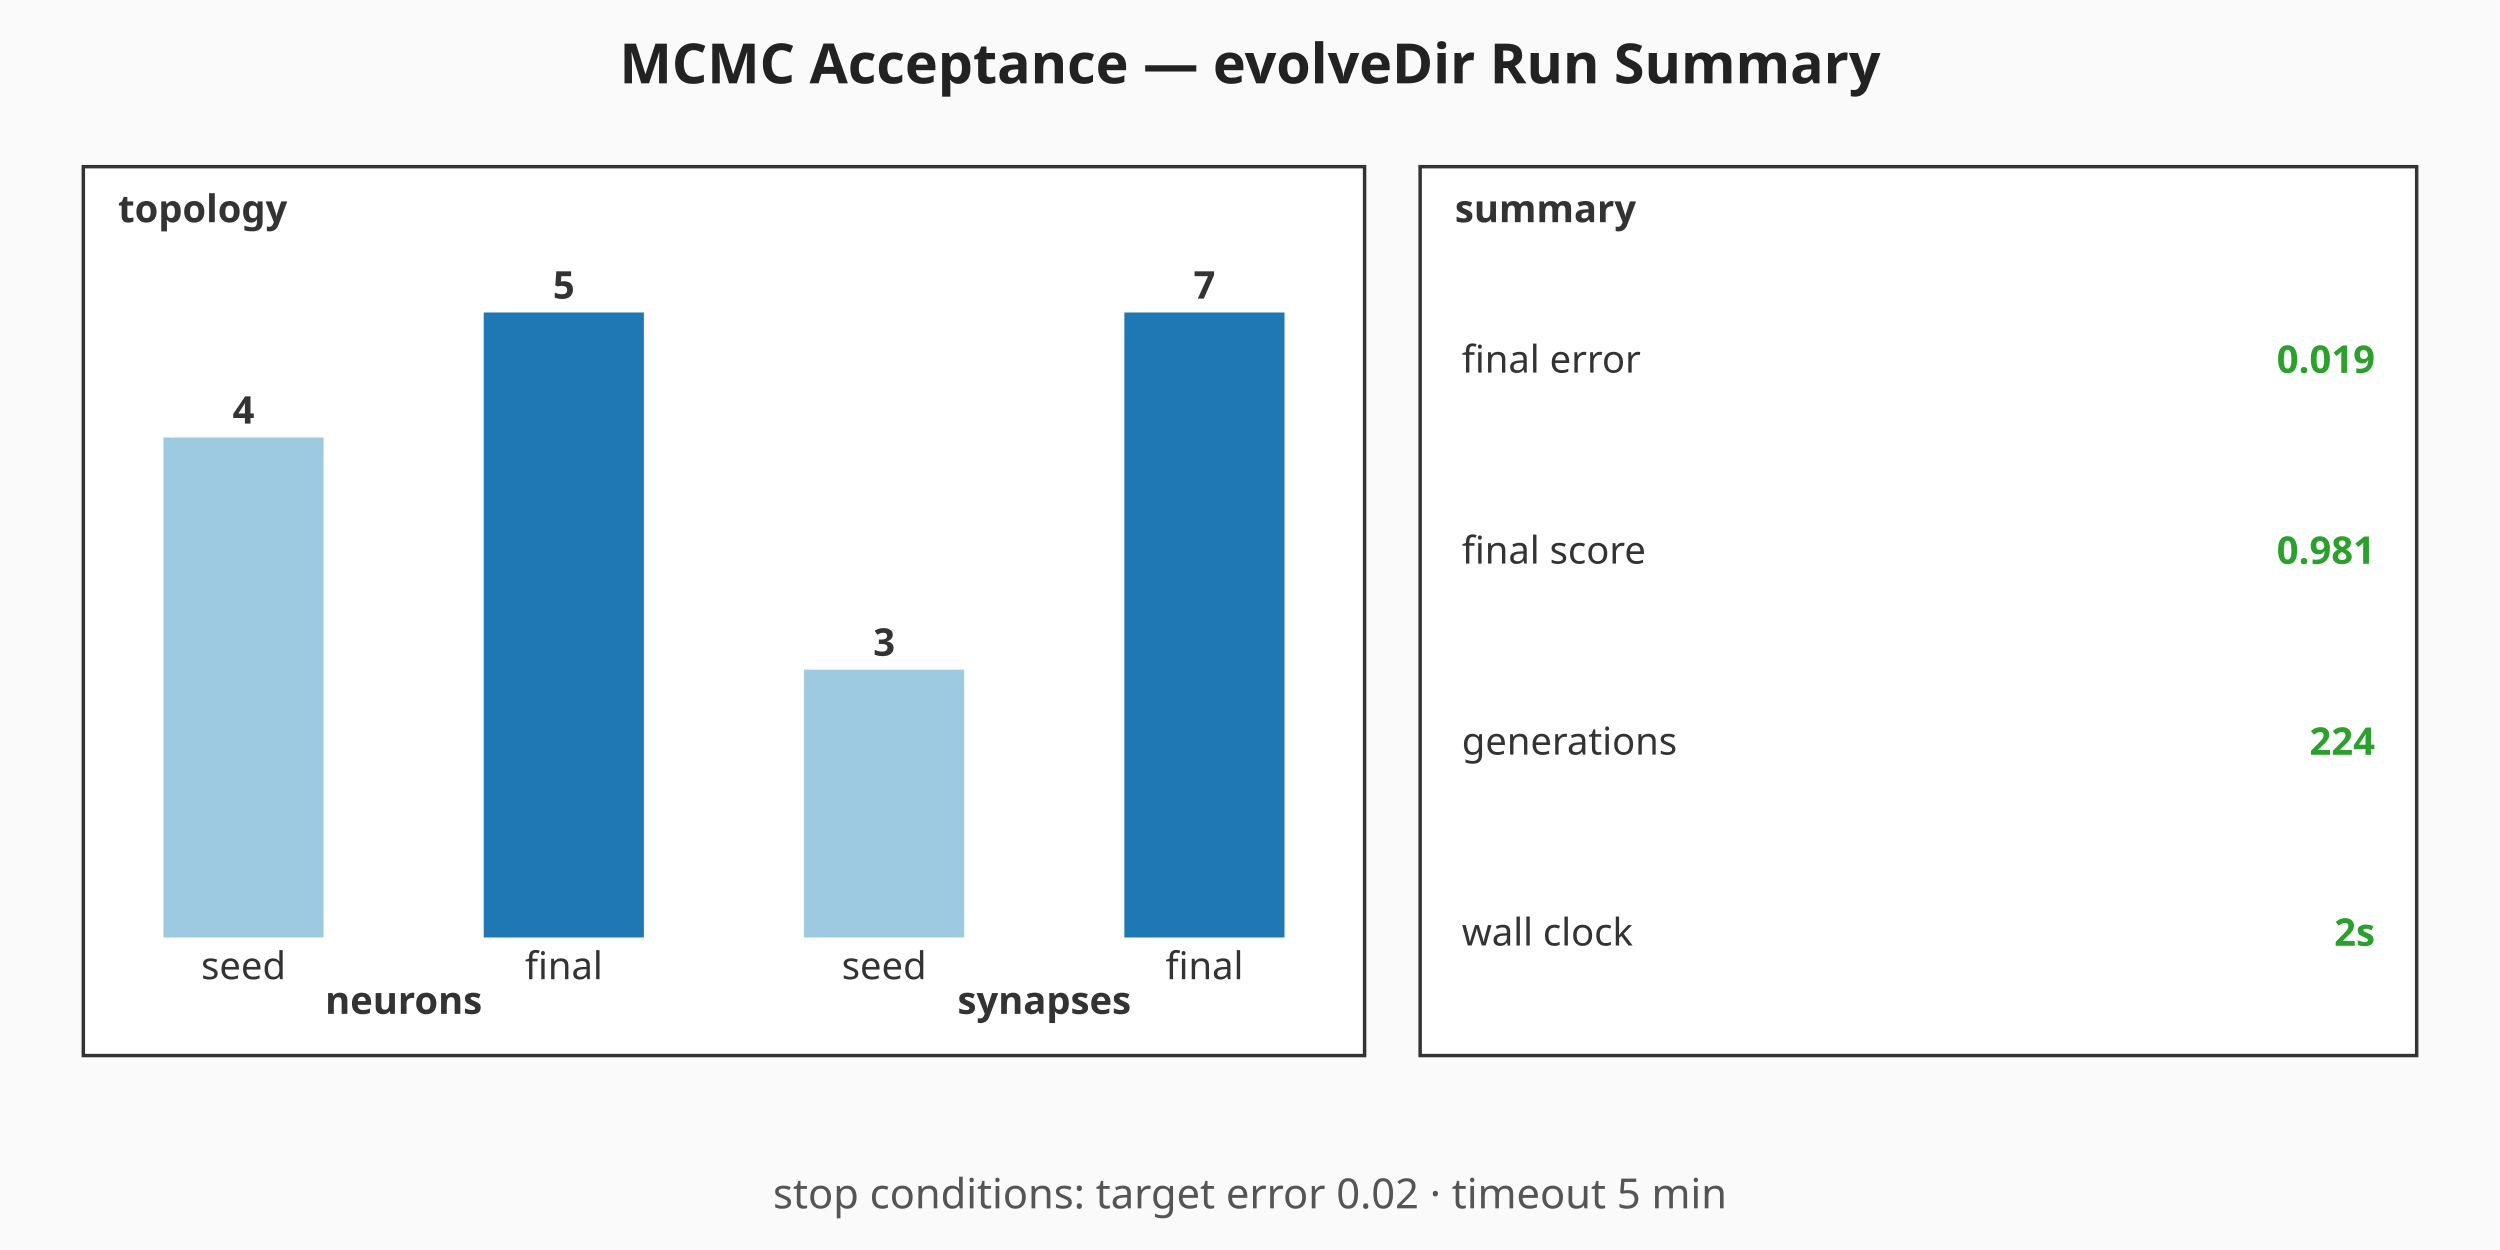
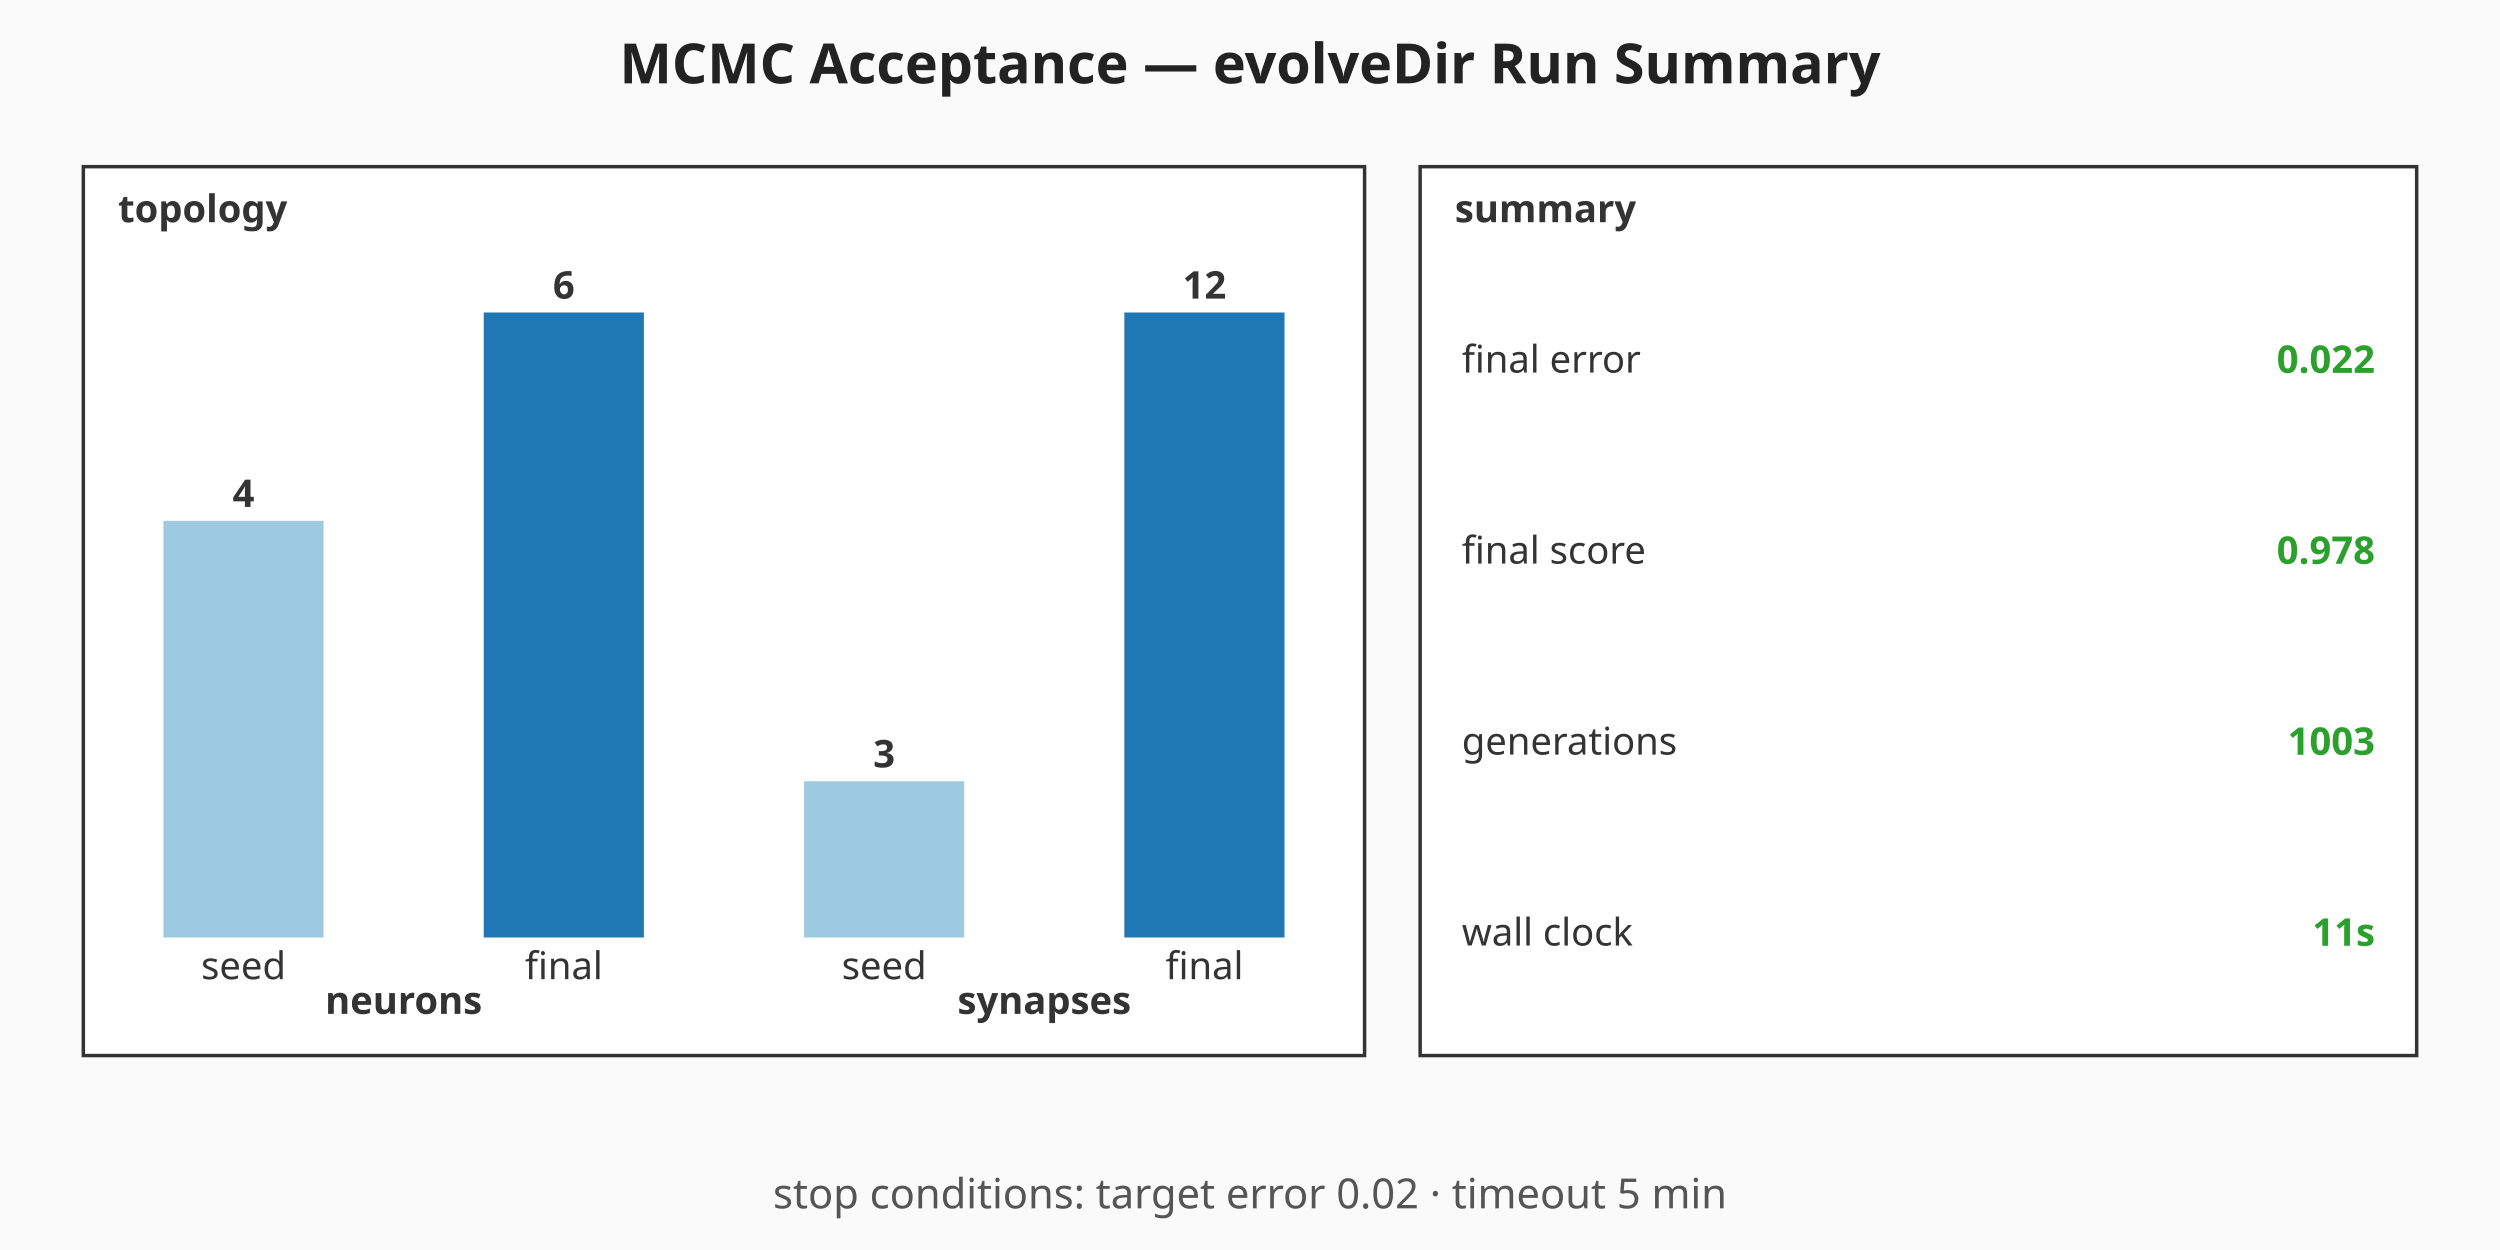
<svg xmlns="http://www.w3.org/2000/svg" viewBox="0 0 720 360" width="720" height="360" role="img" aria-label="MCMC Acceptance — evolveDir Run Summary summary chart">
  <rect width="720" height="360" fill="#fafafa" />
  <text x="360" y="24" text-anchor="middle" font-family="sans-serif" font-size="16" font-weight="bold" fill="#222">MCMC Acceptance — evolveDir Run Summary</text>
  <g class="topology" font-family="sans-serif" font-size="11" fill="#333">
    <rect x="24" y="48" width="369" height="256" fill="#ffffff" stroke="#333" stroke-width="1" />
    <text x="34" y="64" font-weight="bold">topology</text>
-     <rect class="topo-bar topo-bar-seed-neurons" x="47.06" y="126" width="46.13" height="144" fill="#9ecae1" />
-     <text x="70.13" y="122" text-anchor="middle" font-weight="bold">4</text>
+     <rect class="topo-bar topo-bar-seed-neurons" x="47.06" y="150" width="46.13" height="120" fill="#9ecae1" />
+     <text x="70.13" y="146" text-anchor="middle" font-weight="bold">4</text>
    <text x="70.13" y="282" text-anchor="middle">seed</text>
    <rect class="topo-bar topo-bar-final-neurons" x="139.31" y="90" width="46.13" height="180" fill="#1f77b4" />
-     <text x="162.38" y="86" text-anchor="middle" font-weight="bold">5</text>
+     <text x="162.38" y="86" text-anchor="middle" font-weight="bold">6</text>
    <text x="162.38" y="282" text-anchor="middle">final</text>
    <text x="116.25" y="292" text-anchor="middle" font-weight="bold">neurons</text>
-     <rect class="topo-bar topo-bar-seed-synapses" x="231.56" y="192.86" width="46.13" height="77.14" fill="#9ecae1" />
-     <text x="254.63" y="188.86" text-anchor="middle" font-weight="bold">3</text>
+     <rect class="topo-bar topo-bar-seed-synapses" x="231.56" y="225" width="46.13" height="45" fill="#9ecae1" />
+     <text x="254.63" y="221" text-anchor="middle" font-weight="bold">3</text>
    <text x="254.63" y="282" text-anchor="middle">seed</text>
    <rect class="topo-bar topo-bar-final-synapses" x="323.81" y="90" width="46.13" height="180" fill="#1f77b4" />
-     <text x="346.88" y="86" text-anchor="middle" font-weight="bold">7</text>
+     <text x="346.88" y="86" text-anchor="middle" font-weight="bold">12</text>
    <text x="346.88" y="282" text-anchor="middle">final</text>
    <text x="300.75" y="292" text-anchor="middle" font-weight="bold">synapses</text>
  </g>
  <g class="callouts" font-family="sans-serif" font-size="11" fill="#333">
    <rect x="409" y="48" width="287" height="256" fill="#ffffff" stroke="#333" stroke-width="1" />
    <text x="419" y="64" font-weight="bold">summary</text>
    <text class="callout-label" x="421" y="103.5" dominant-baseline="middle">final error</text>
-     <text class="callout-value" x="684" y="103.5" text-anchor="end" dominant-baseline="middle" font-weight="bold" fill="#2ca02c">0.019</text>
+     <text class="callout-value" x="684" y="103.5" text-anchor="end" dominant-baseline="middle" font-weight="bold" fill="#2ca02c">0.022</text>
    <text class="callout-label" x="421" y="158.5" dominant-baseline="middle">final score</text>
-     <text class="callout-value" x="684" y="158.5" text-anchor="end" dominant-baseline="middle" font-weight="bold" fill="#2ca02c">0.981</text>
+     <text class="callout-value" x="684" y="158.5" text-anchor="end" dominant-baseline="middle" font-weight="bold" fill="#2ca02c">0.978</text>
    <text class="callout-label" x="421" y="213.5" dominant-baseline="middle">generations</text>
-     <text class="callout-value" x="684" y="213.5" text-anchor="end" dominant-baseline="middle" font-weight="bold" fill="#2ca02c">224</text>
+     <text class="callout-value" x="684" y="213.5" text-anchor="end" dominant-baseline="middle" font-weight="bold" fill="#2ca02c">1003</text>
    <text class="callout-label" x="421" y="268.5" dominant-baseline="middle">wall clock</text>
-     <text class="callout-value" x="684" y="268.5" text-anchor="end" dominant-baseline="middle" font-weight="bold" fill="#2ca02c">2s</text>
+     <text class="callout-value" x="684" y="268.5" text-anchor="end" dominant-baseline="middle" font-weight="bold" fill="#2ca02c">11s</text>
  </g>
  <g class="caption" font-family="sans-serif" font-size="12" fill="#555">
    <text x="360" y="348" text-anchor="middle">stop conditions: target error 0.02 · timeout 5 min</text>
  </g>
</svg>
